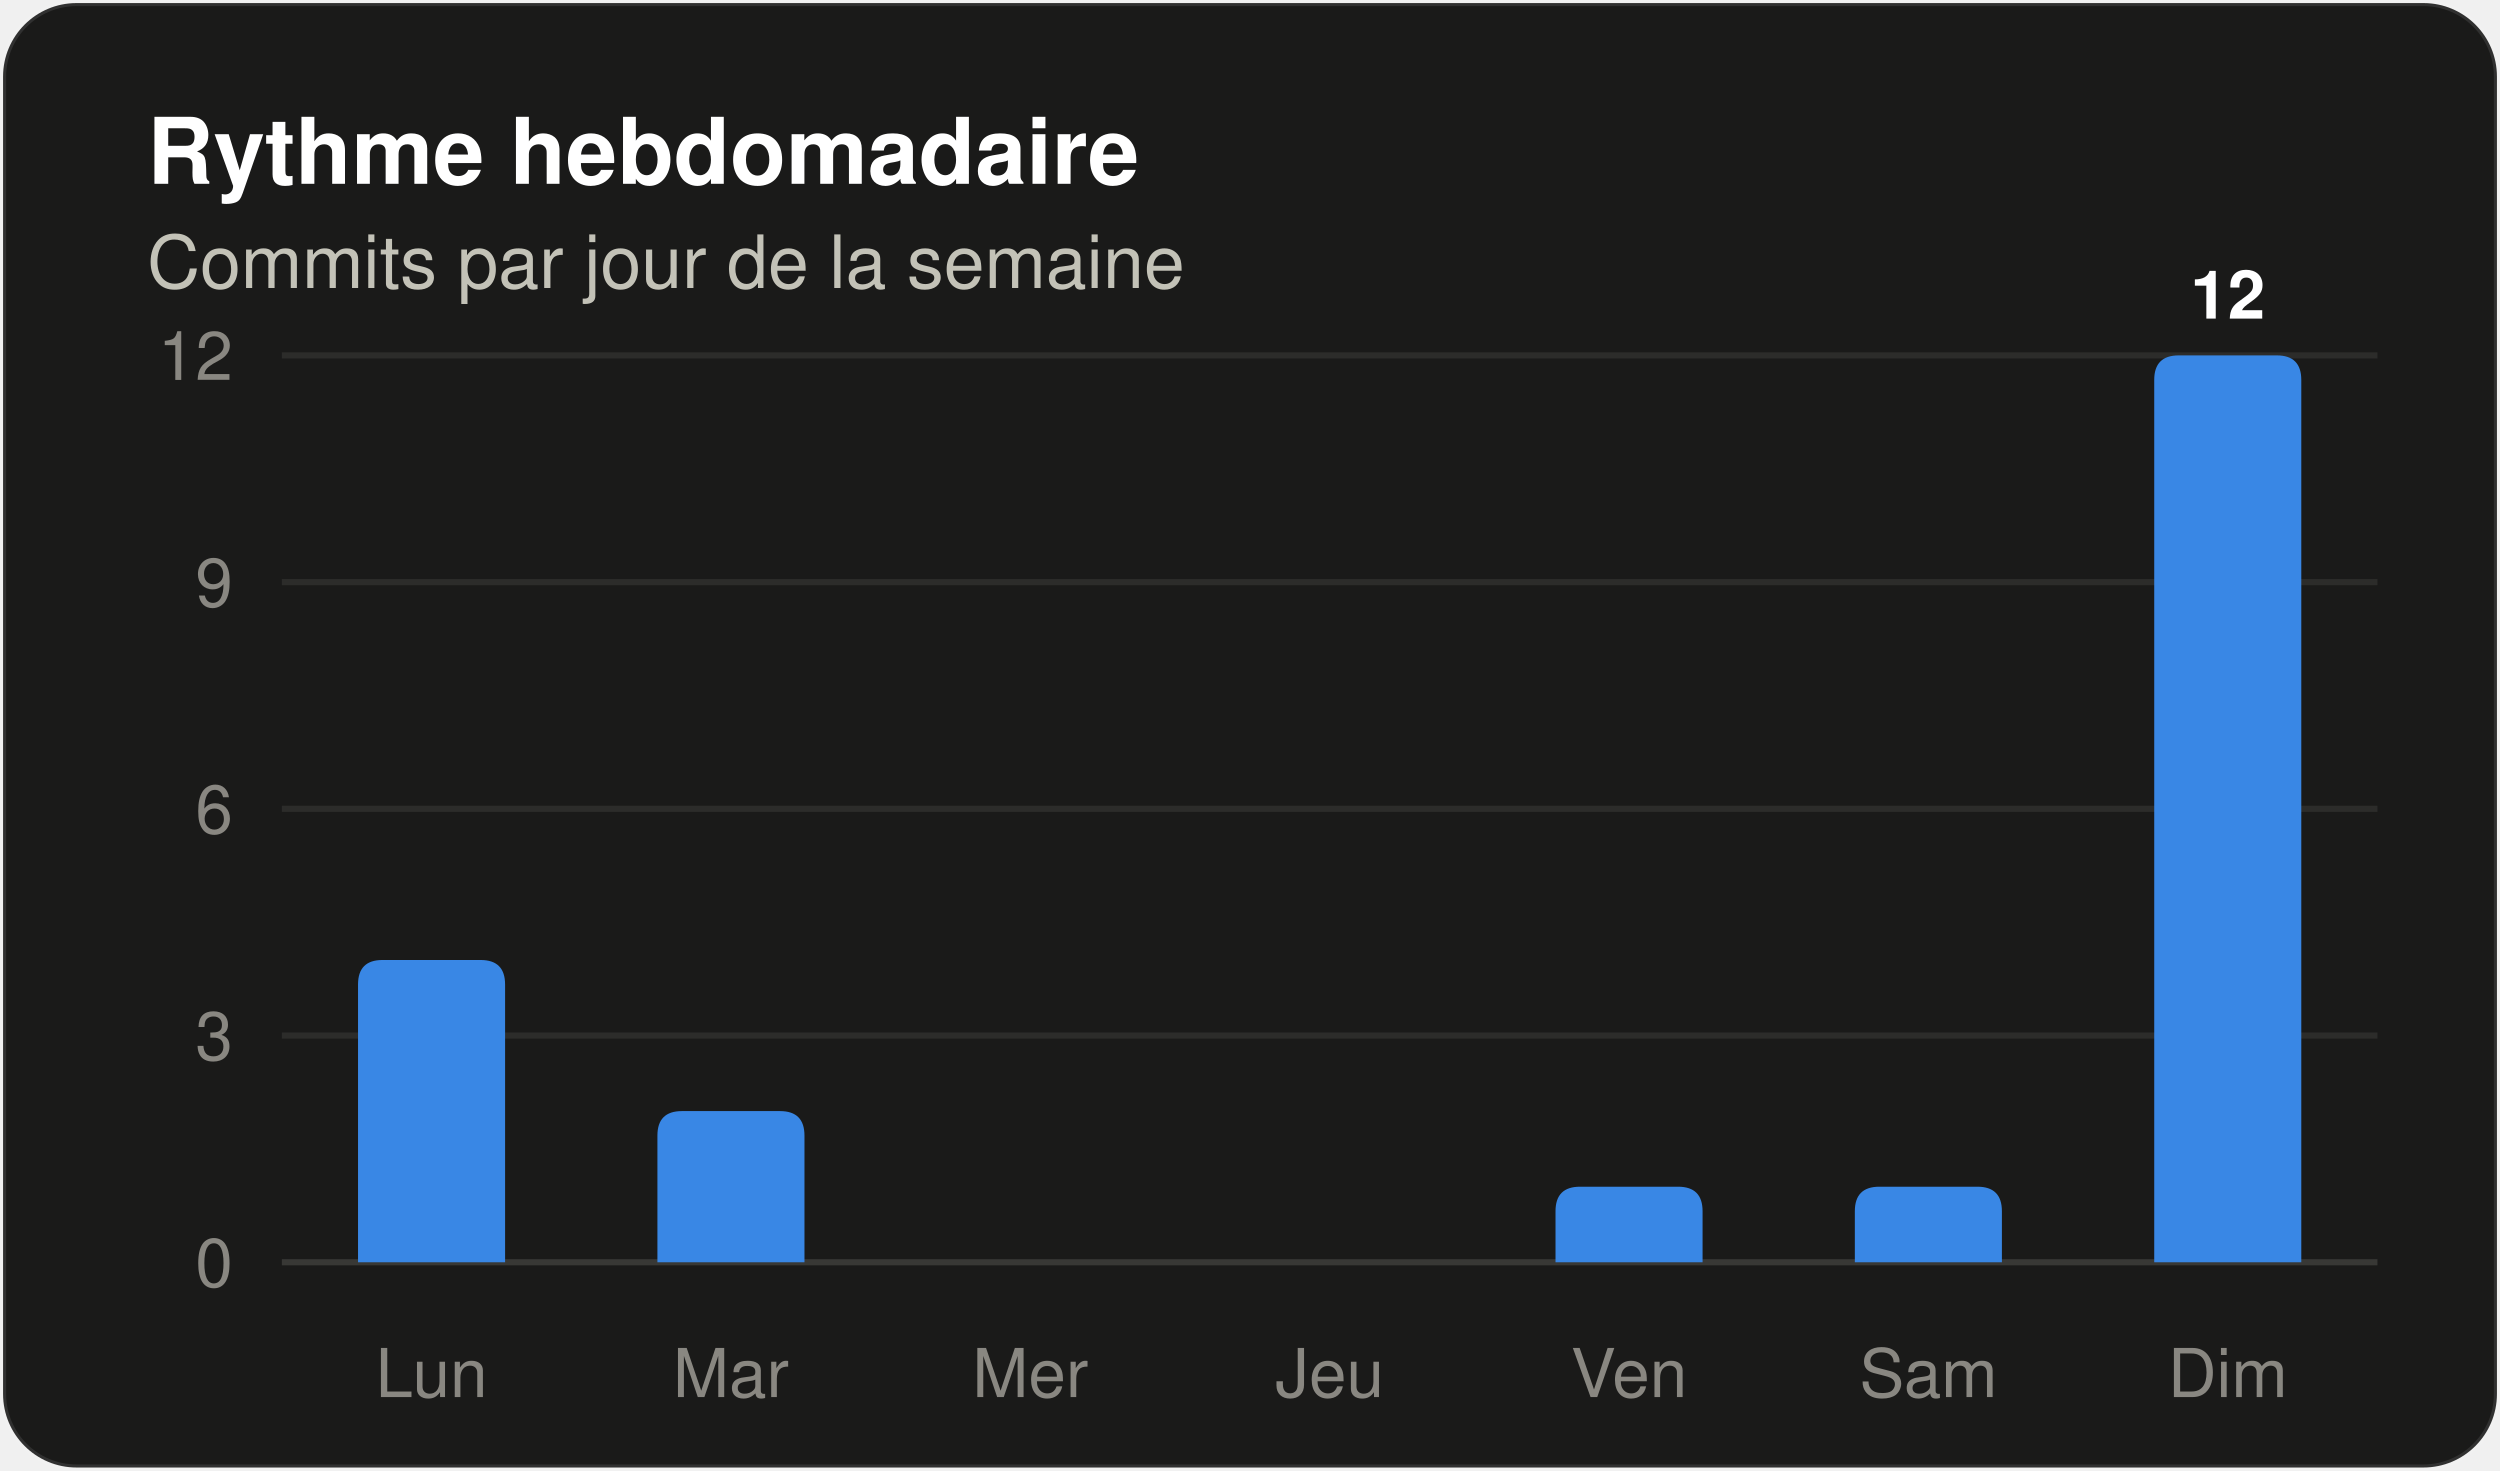
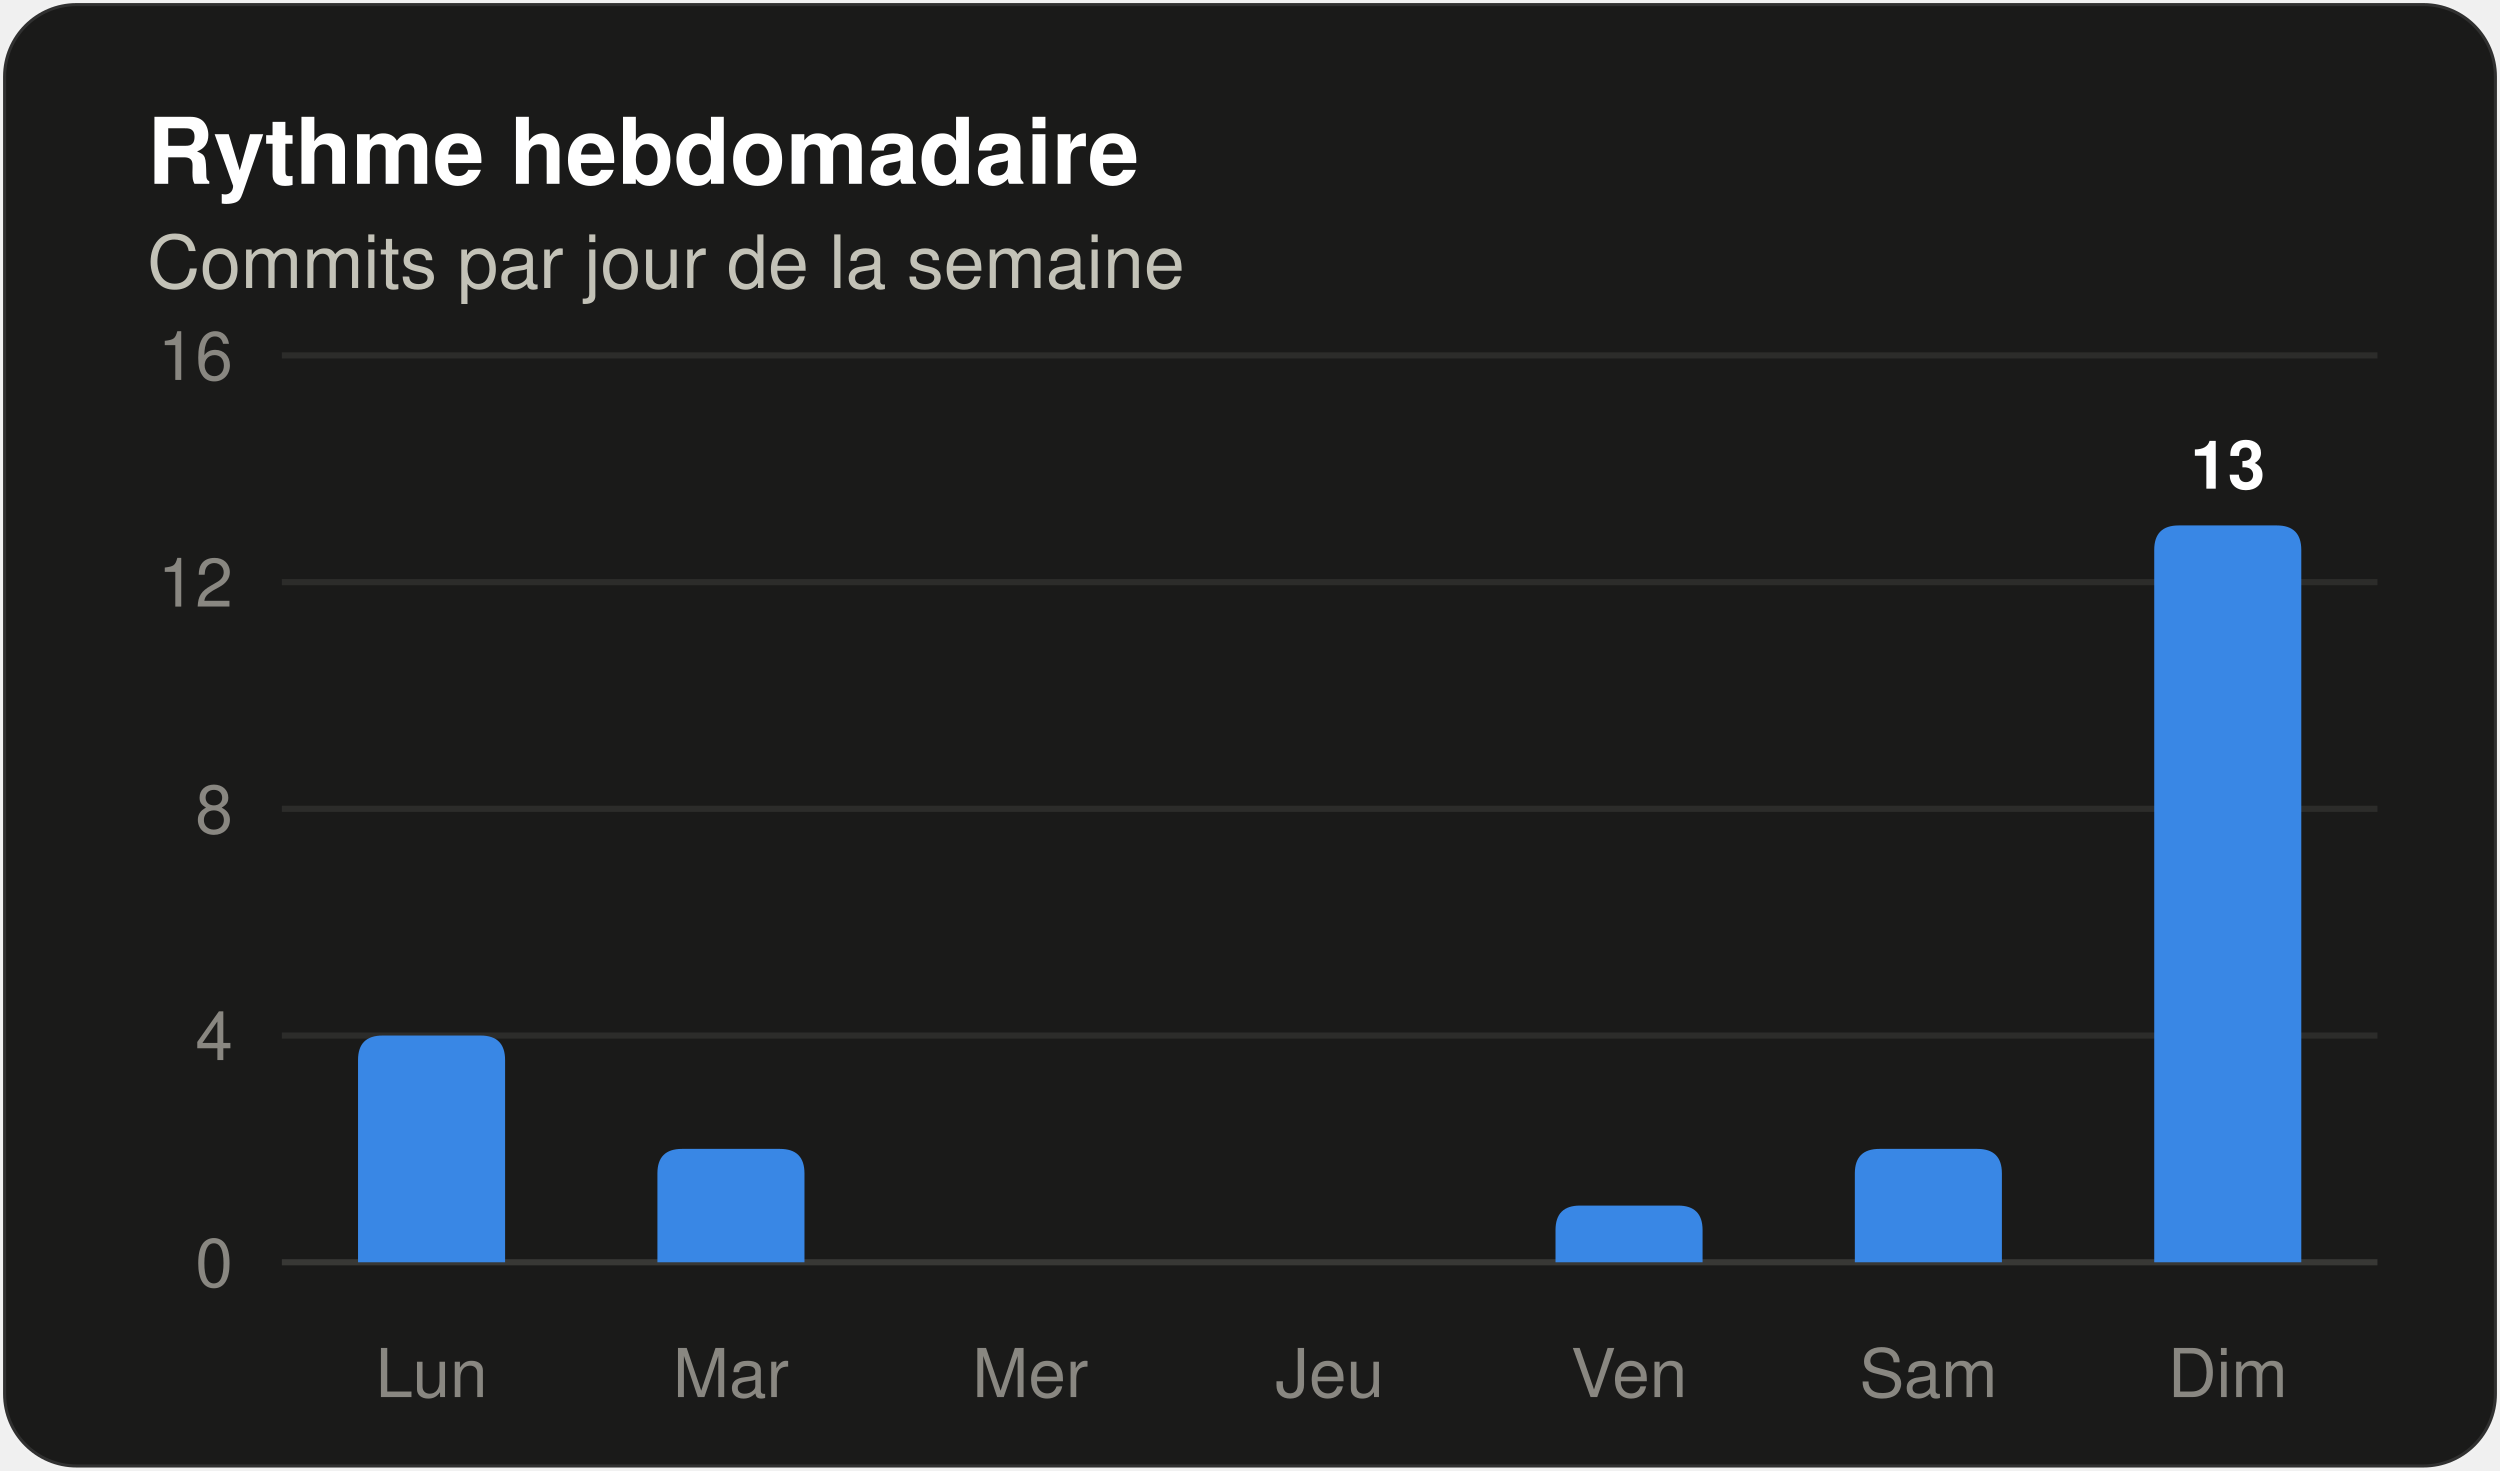
<svg xmlns="http://www.w3.org/2000/svg" width="408" height="240" viewBox="0 0 408 240" role="img" aria-label="Histogramme des commits par jour de la semaine" font-family="system-ui, 'Segoe UI', Ubuntu, Helvetica, Arial, sans-serif">
  <rect x="0.5" y="0.5" width="407" height="239" rx="12" fill="#1a1a19" stroke="rgba(255,255,255,0.10)" />
  <text x="24" y="30" font-size="15" fill="#ffffff" font-weight="600">Rythme hebdomadaire</text>
  <text x="24" y="47" font-size="12" fill="#c3c2b7">Commits par jour de la semaine</text>
  <line x1="46" y1="206.0" x2="388" y2="206.0" stroke="#383835" stroke-width="1" />
  <text x="38" y="210" font-size="11" fill="#898781" text-anchor="end" font-variant-numeric="tabular-nums">0</text>
  <line x1="46" y1="169.0" x2="388" y2="169.0" stroke="#2c2c2a" stroke-width="1" />
-   <text x="38" y="173" font-size="11" fill="#898781" text-anchor="end" font-variant-numeric="tabular-nums">3</text>
+   <text x="38" y="173" font-size="11" fill="#898781" text-anchor="end" font-variant-numeric="tabular-nums">4</text>
  <line x1="46" y1="132.0" x2="388" y2="132.0" stroke="#2c2c2a" stroke-width="1" />
-   <text x="38" y="136" font-size="11" fill="#898781" text-anchor="end" font-variant-numeric="tabular-nums">6</text>
+   <text x="38" y="136" font-size="11" fill="#898781" text-anchor="end" font-variant-numeric="tabular-nums">8</text>
  <line x1="46" y1="95.0" x2="388" y2="95.0" stroke="#2c2c2a" stroke-width="1" />
-   <text x="38" y="99" font-size="11" fill="#898781" text-anchor="end" font-variant-numeric="tabular-nums">9</text>
+   <text x="38" y="99" font-size="11" fill="#898781" text-anchor="end" font-variant-numeric="tabular-nums">12</text>
  <line x1="46" y1="58.0" x2="388" y2="58.0" stroke="#2c2c2a" stroke-width="1" />
-   <text x="38" y="62" font-size="11" fill="#898781" text-anchor="end" font-variant-numeric="tabular-nums">12</text>
-   <path d="M 58.43 206.00 V 160.67 Q 58.43 156.67 62.43 156.67 H 78.43 Q 82.43 156.67 82.43 160.67 V 206.00 Z" fill="#3987e5" />
+   <text x="38" y="62" font-size="11" fill="#898781" text-anchor="end" font-variant-numeric="tabular-nums">16</text>
+   <path d="M 58.43 206.00 V 173.00 Q 58.43 169.00 62.43 169.00 H 78.43 Q 82.43 169.00 82.43 173.00 V 206.00 Z" fill="#3987e5" />
  <text x="70.429" y="228" font-size="11" fill="#898781" text-anchor="middle">Lun</text>
-   <path d="M 107.29 206.00 V 185.33 Q 107.29 181.33 111.29 181.33 H 127.29 Q 131.29 181.33 131.29 185.33 V 206.00 Z" fill="#3987e5" />
+   <path d="M 107.29 206.00 V 191.50 Q 107.29 187.50 111.29 187.50 H 127.29 Q 131.29 187.50 131.29 191.50 V 206.00 Z" fill="#3987e5" />
  <text x="119.286" y="228" font-size="11" fill="#898781" text-anchor="middle">Mar</text>
  <text x="168.143" y="228" font-size="11" fill="#898781" text-anchor="middle">Mer</text>
  <text x="217" y="228" font-size="11" fill="#898781" text-anchor="middle">Jeu</text>
-   <path d="M 253.86 206.00 V 197.67 Q 253.86 193.67 257.86 193.67 H 273.86 Q 277.86 193.67 277.86 197.67 V 206.00 Z" fill="#3987e5" />
+   <path d="M 253.86 206.00 V 200.75 Q 253.86 196.75 257.86 196.75 H 273.86 Q 277.86 196.75 277.86 200.75 V 206.00 Z" fill="#3987e5" />
  <text x="265.857" y="228" font-size="11" fill="#898781" text-anchor="middle">Ven</text>
-   <path d="M 302.71 206.00 V 197.67 Q 302.71 193.67 306.71 193.67 H 322.71 Q 326.71 193.67 326.71 197.67 V 206.00 Z" fill="#3987e5" />
+   <path d="M 302.71 206.00 V 191.50 Q 302.71 187.50 306.71 187.50 H 322.71 Q 326.71 187.50 326.71 191.50 V 206.00 Z" fill="#3987e5" />
  <text x="314.714" y="228" font-size="11" fill="#898781" text-anchor="middle">Sam</text>
-   <path d="M 351.57 206.00 V 62.00 Q 351.57 58.00 355.57 58.00 H 371.57 Q 375.57 58.00 375.57 62.00 V 206.00 Z" fill="#3987e5" />
-   <text x="363.571" y="52" font-size="11" fill="#ffffff" font-weight="600" text-anchor="middle">12</text>
+   <path d="M 351.57 206.00 V 89.75 Q 351.57 85.75 355.57 85.75 H 371.57 Q 375.57 85.75 375.57 89.75 V 206.00 Z" fill="#3987e5" />
+   <text x="363.571" y="79.75" font-size="11" fill="#ffffff" font-weight="600" text-anchor="middle">13</text>
  <text x="363.571" y="228" font-size="11" fill="#898781" text-anchor="middle">Dim</text>
</svg>
